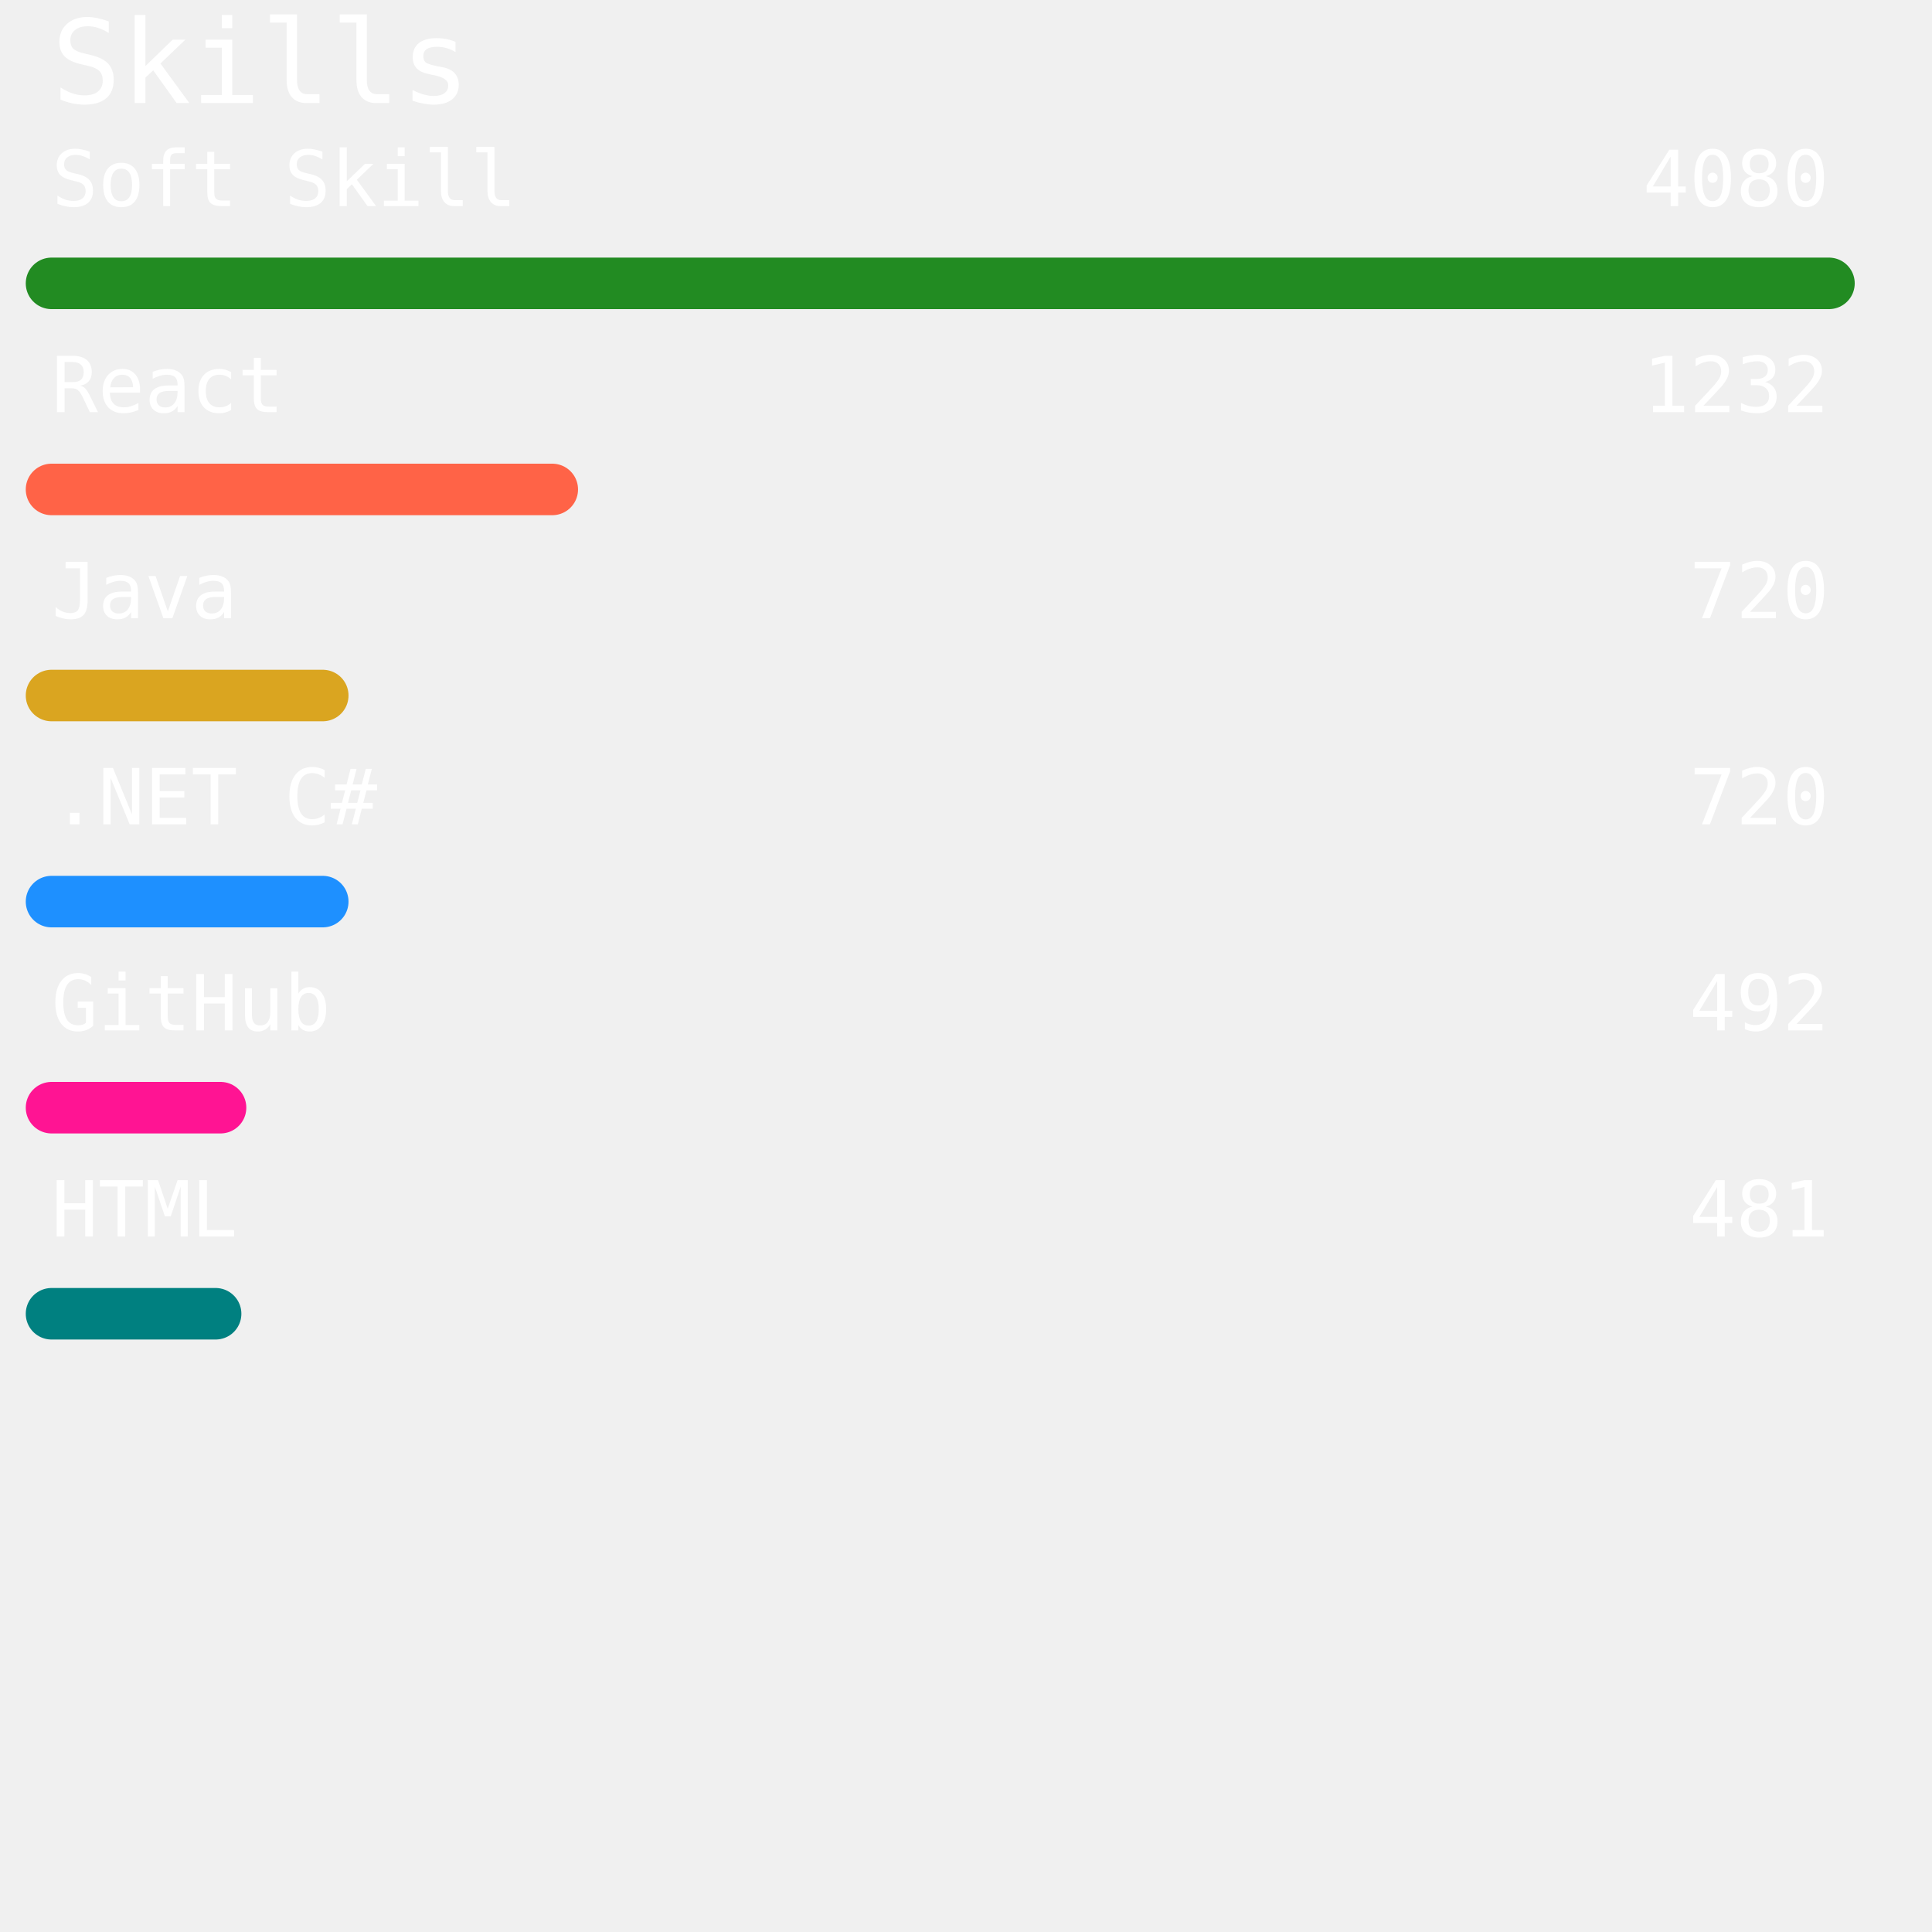
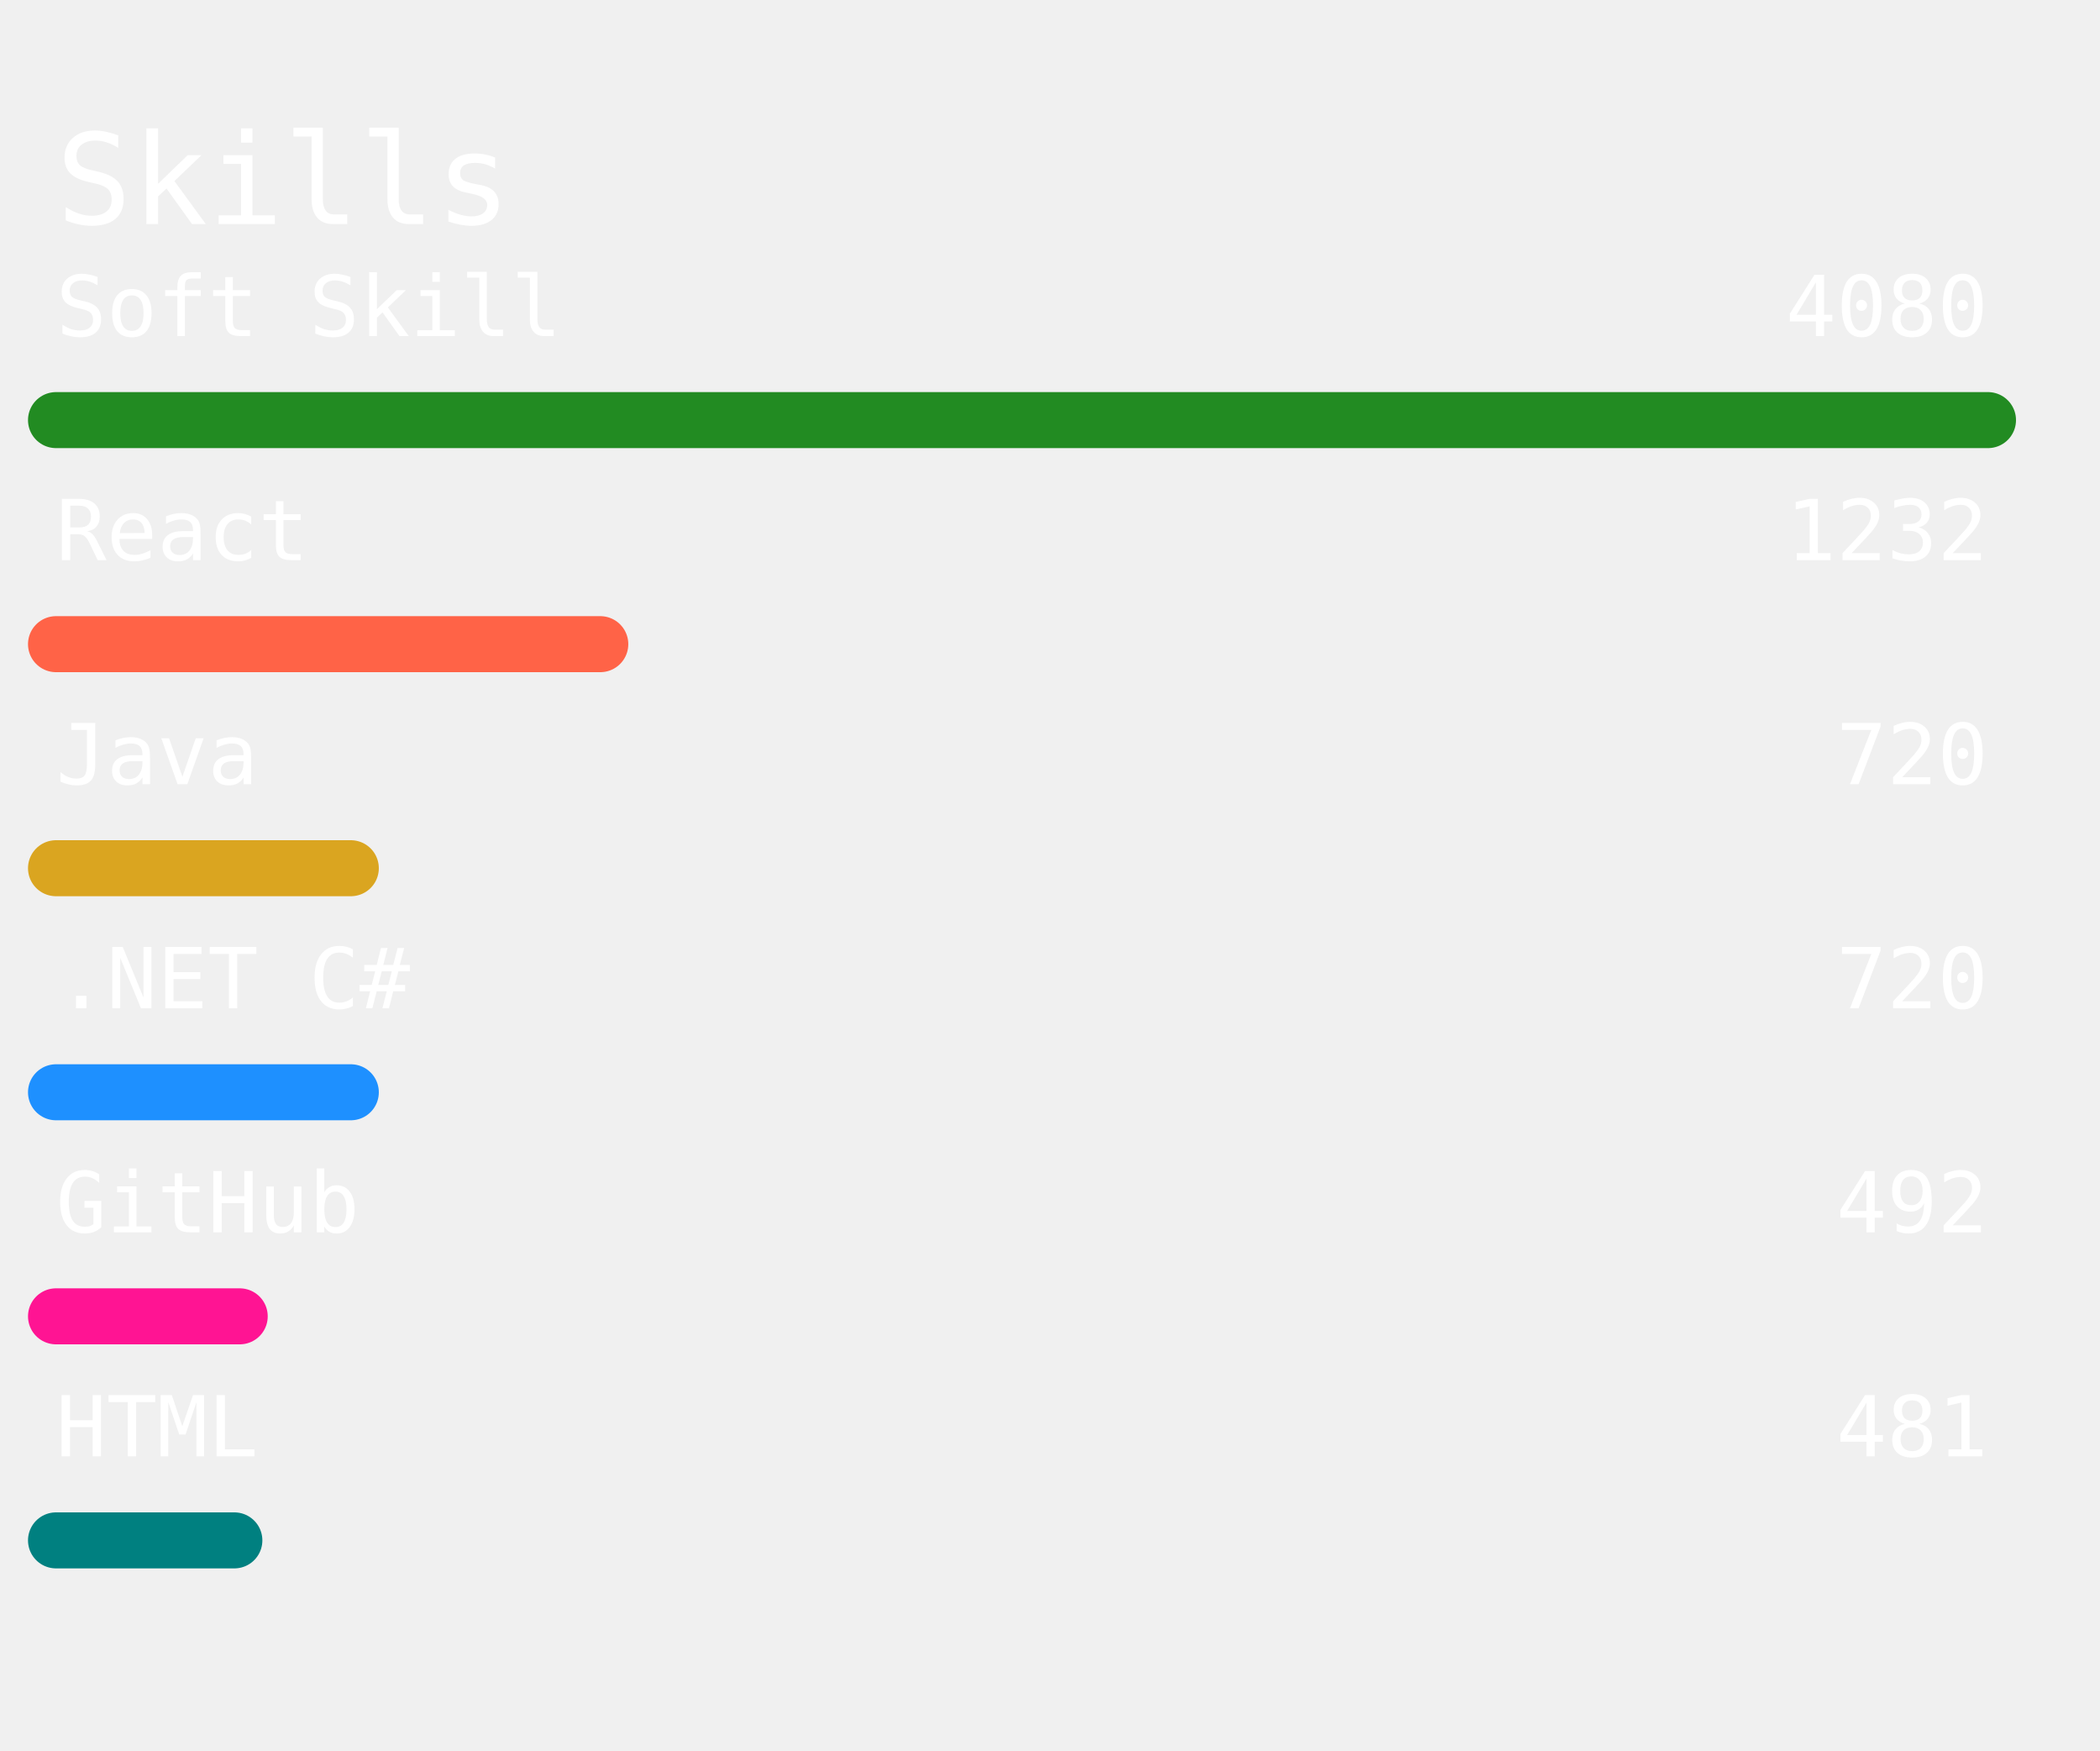
- <svg xmlns="http://www.w3.org/2000/svg" viewbox="0 0 300 300" width="300" height="300" style="background-color:#333">
+ <svg xmlns="http://www.w3.org/2000/svg" viewbox="0 0 300 250" width="300" height="250" style="background-color:#333">
  <style>
        text { 
          font-family: monospace;
          fill: white;
        }
      </style>
-   <text x="8" y="16" font-size="1.5em">Skills</text>
+   <text x="8" y="32" font-size="1.5em">Skills</text>
  <g>
-     <text x="8" text-anchor="start" y="32">Soft Skill</text>
-     <text x="284" text-anchor="end" y="32">4080</text>
-     <line x1="8" x2="284" y1="44" y2="44" stroke-width="8px" stroke="forestgreen" stroke-linecap="round">
+     <text x="8" text-anchor="start" y="48">Soft Skill</text>
+     <text x="284" text-anchor="end" y="48">4080</text>
+     <line x1="8" x2="284" y1="60" y2="60" stroke-width="8px" stroke="forestgreen" stroke-linecap="round">
      <animate attributeName="x2" values="0;284" dur="1s" />
    </line>
  </g>
            ,
              <g>
-     <text x="8" text-anchor="start" y="64">React</text>
-     <text x="284" text-anchor="end" y="64">1232</text>
-     <line x1="8" x2="85.757" y1="76" y2="76" stroke-width="8px" stroke="tomato" stroke-linecap="round">
+     <text x="8" text-anchor="start" y="80">React</text>
+     <text x="284" text-anchor="end" y="80">1232</text>
+     <line x1="8" x2="85.757" y1="92" y2="92" stroke-width="8px" stroke="tomato" stroke-linecap="round">
      <animate attributeName="x2" values="0;85.757" dur="1s" />
    </line>
  </g>
            ,
              <g>
-     <text x="8" text-anchor="start" y="96">Java</text>
-     <text x="284" text-anchor="end" y="96">720</text>
-     <line x1="8" x2="50.118" y1="108" y2="108" stroke-width="8px" stroke="goldenrod" stroke-linecap="round">
+     <text x="8" text-anchor="start" y="112">Java</text>
+     <text x="284" text-anchor="end" y="112">720</text>
+     <line x1="8" x2="50.118" y1="124" y2="124" stroke-width="8px" stroke="goldenrod" stroke-linecap="round">
      <animate attributeName="x2" values="0;50.118" dur="1s" />
    </line>
  </g>
            ,
              <g>
-     <text x="8" text-anchor="start" y="128">.NET C#</text>
-     <text x="284" text-anchor="end" y="128">720</text>
-     <line x1="8" x2="50.118" y1="140" y2="140" stroke-width="8px" stroke="dodgerblue" stroke-linecap="round">
+     <text x="8" text-anchor="start" y="144">.NET C#</text>
+     <text x="284" text-anchor="end" y="144">720</text>
+     <line x1="8" x2="50.118" y1="156" y2="156" stroke-width="8px" stroke="dodgerblue" stroke-linecap="round">
      <animate attributeName="x2" values="0;50.118" dur="1s" />
    </line>
  </g>
            ,
              <g>
-     <text x="8" text-anchor="start" y="160">GitHub</text>
-     <text x="284" text-anchor="end" y="160">492</text>
-     <line x1="8" x2="34.247" y1="172" y2="172" stroke-width="8px" stroke="deeppink" stroke-linecap="round">
+     <text x="8" text-anchor="start" y="176">GitHub</text>
+     <text x="284" text-anchor="end" y="176">492</text>
+     <line x1="8" x2="34.247" y1="188" y2="188" stroke-width="8px" stroke="deeppink" stroke-linecap="round">
      <animate attributeName="x2" values="0;34.247" dur="1s" />
    </line>
  </g>
            ,
              <g>
-     <text x="8" text-anchor="start" y="192">HTML</text>
-     <text x="284" text-anchor="end" y="192">481</text>
-     <line x1="8" x2="33.481" y1="204" y2="204" stroke-width="8px" stroke="teal" stroke-linecap="round">
+     <text x="8" text-anchor="start" y="208">HTML</text>
+     <text x="284" text-anchor="end" y="208">481</text>
+     <line x1="8" x2="33.481" y1="220" y2="220" stroke-width="8px" stroke="teal" stroke-linecap="round">
      <animate attributeName="x2" values="0;33.481" dur="1s" />
    </line>
  </g>
</svg>
